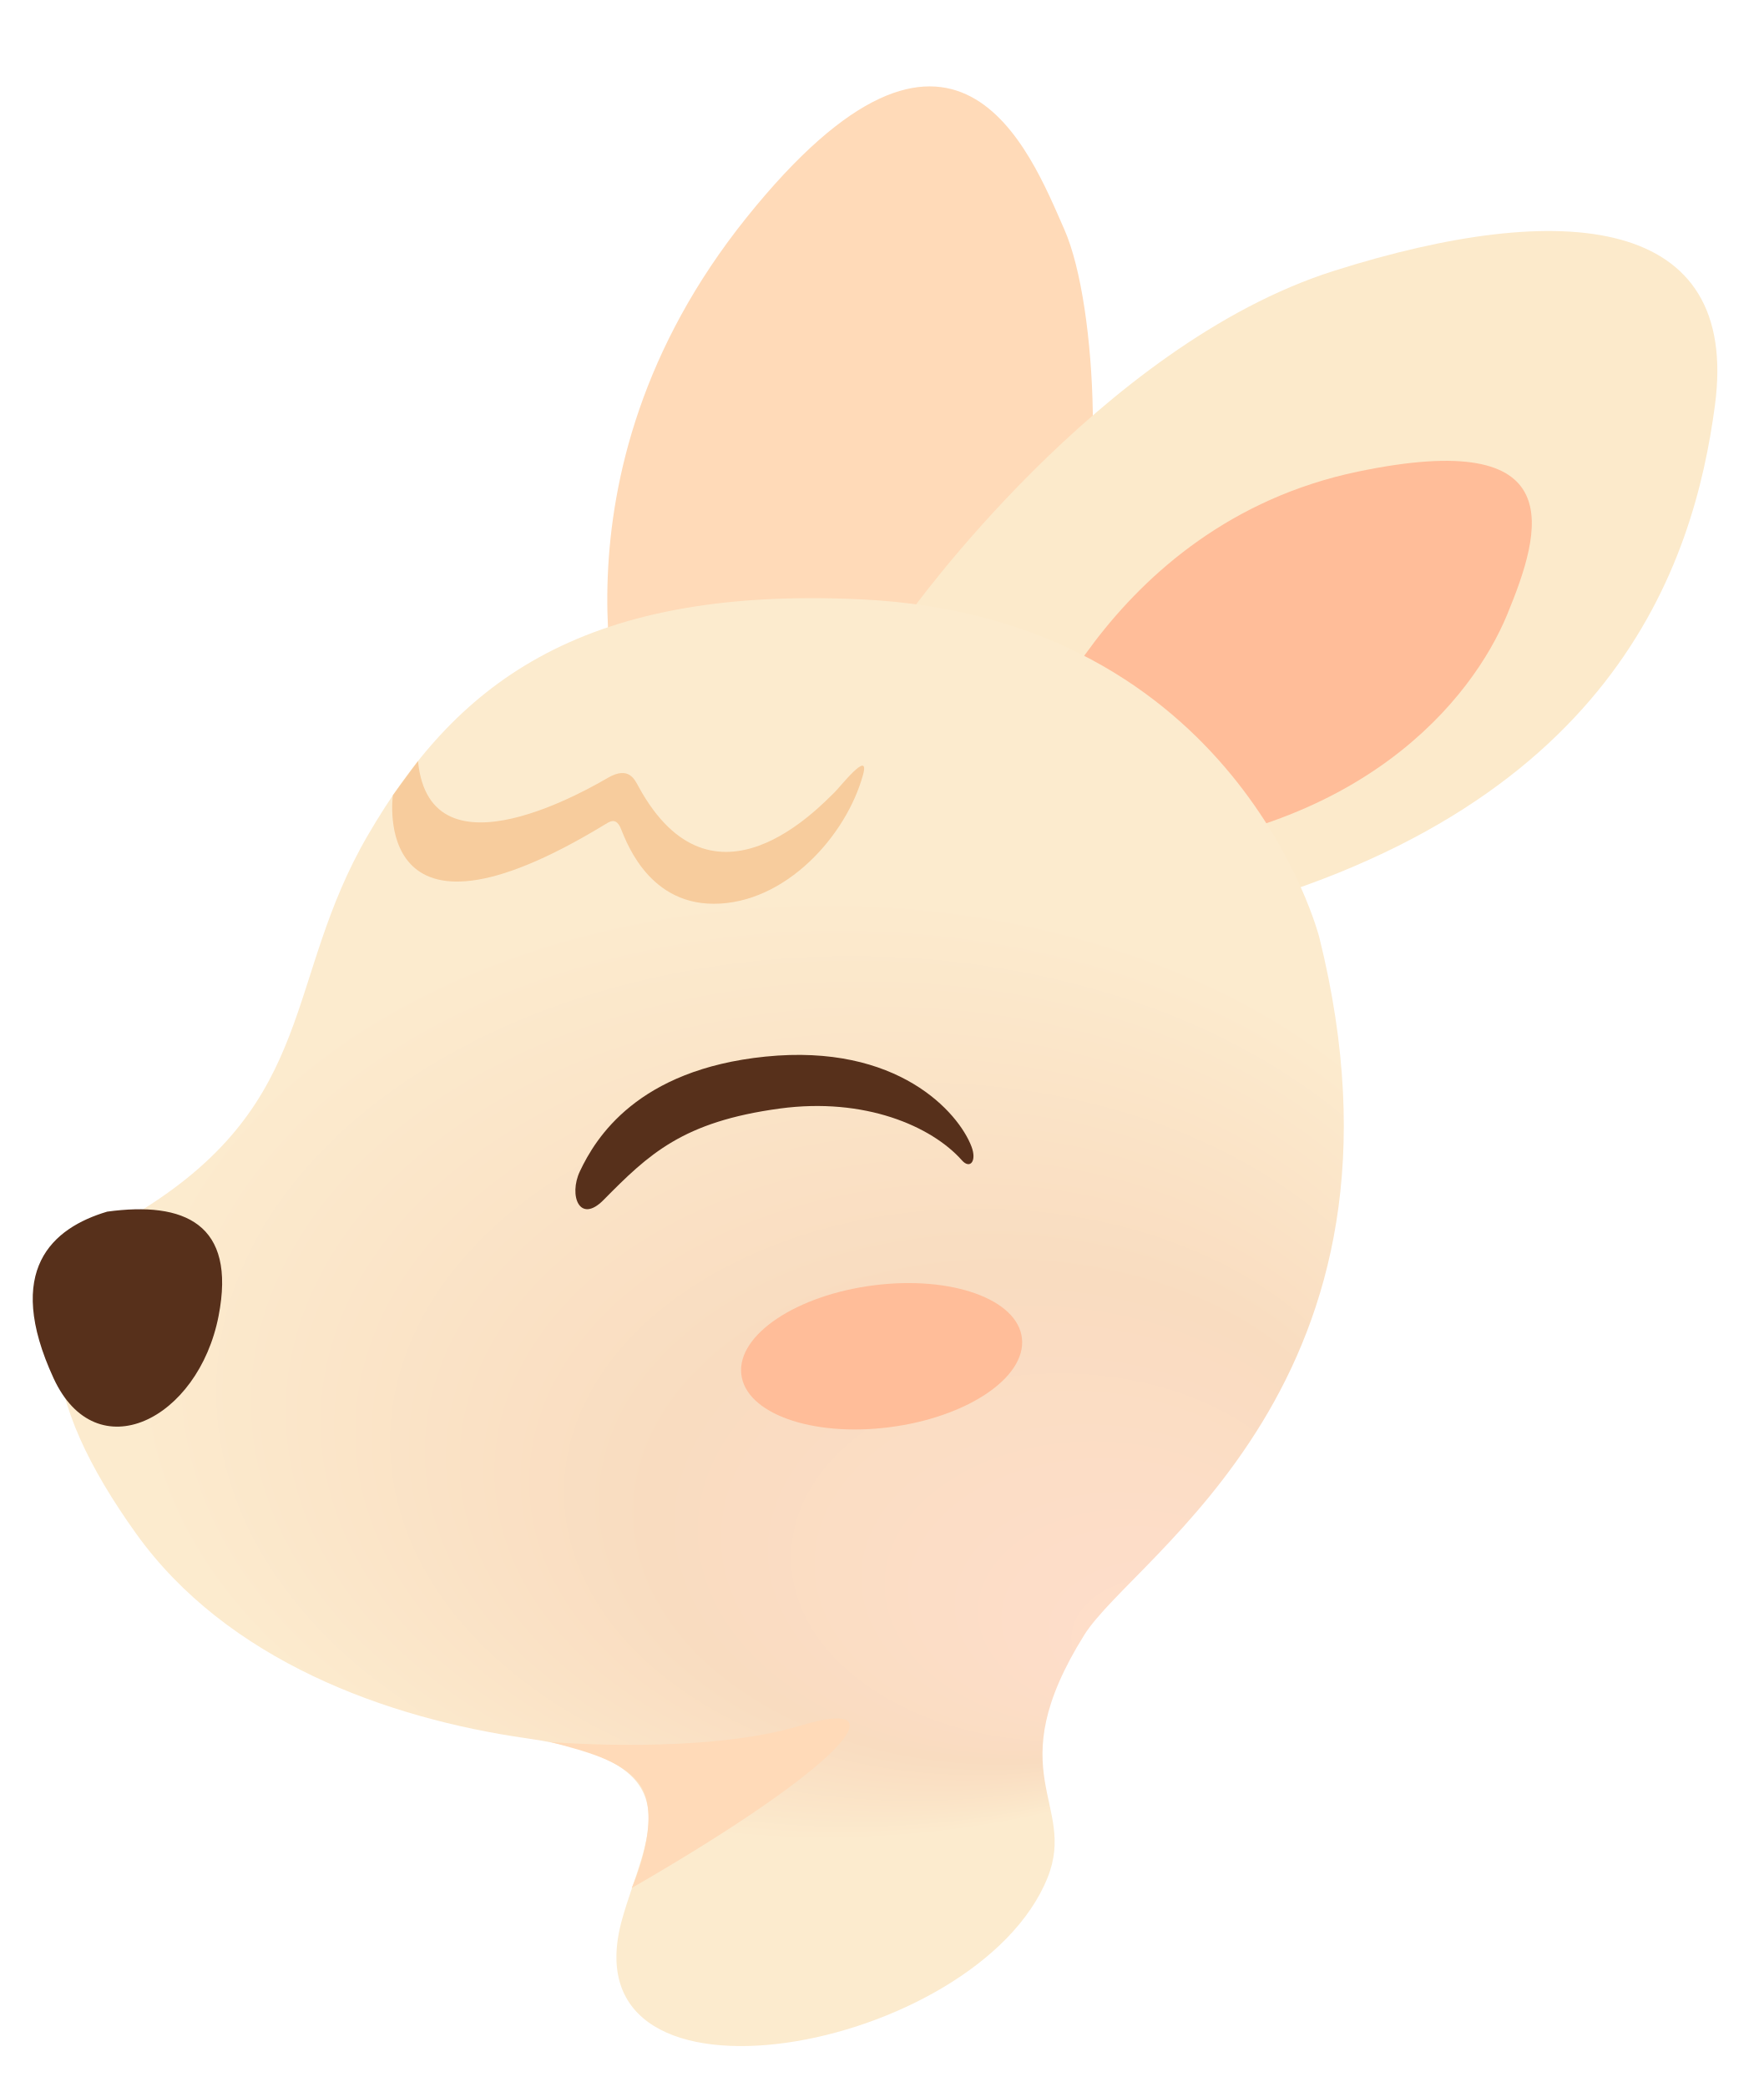
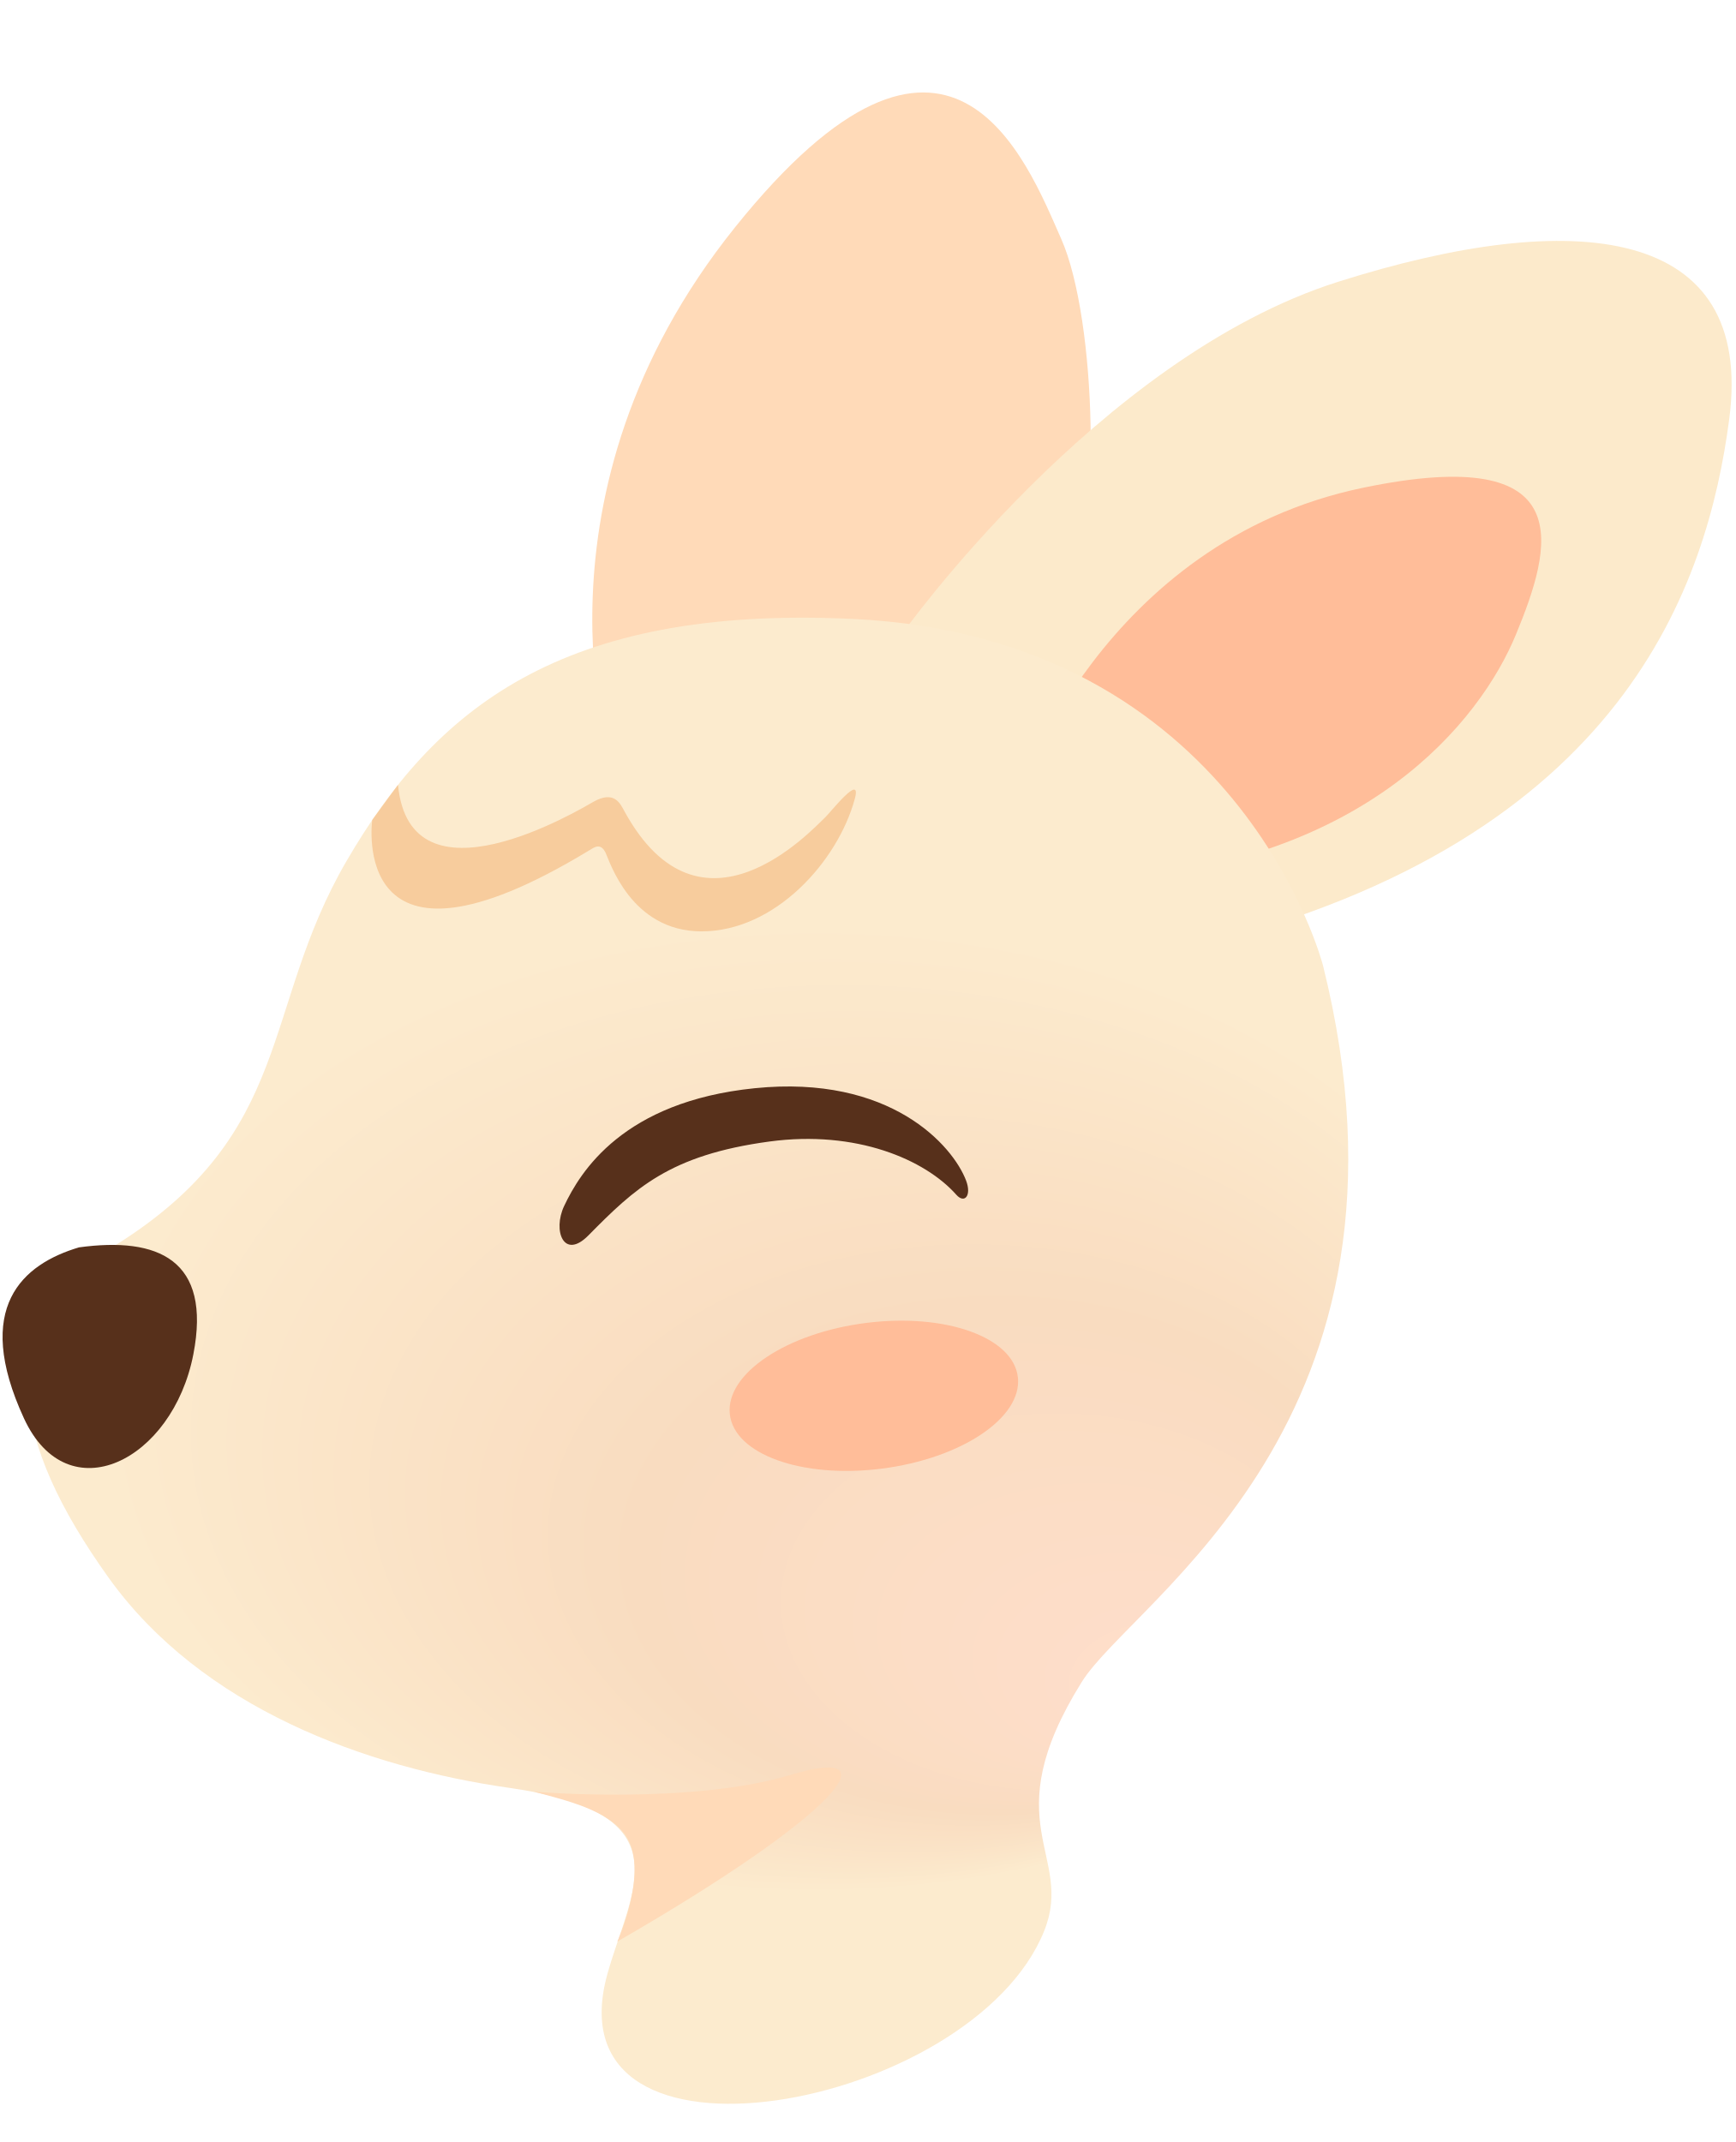
- <svg xmlns="http://www.w3.org/2000/svg" version="1.1" id="图层_1" x="0px" y="0px" width="187.983px" height="222.465px" viewBox="0 0 187.983 222.465" enable-background="new 0 0 187.983 222.465" xml:space="preserve">
-   <path fill="#FFDAB8" d="M66.735,78.846c0,0-9.481-27.827,12.814-55.623s30.233-7.069,33.894,1.221  c3.661,8.29,4.322,30.943,0.359,37.77c-3.964,6.827-19.322,26.82-19.322,26.82L66.735,78.846z" />
-   <path fill="#FCEACB" d="M96.778,65.608c0,0,20.428-28.817,45.406-36.735c24.568-7.788,43.292-5.885,40.616,14.308  c-2.248,16.962-10.759,43.643-55.114,54.664C74.385,111.088,96.778,65.608,96.778,65.608z" />
-   <path fill="#FFBD99" d="M108.954,82.254c0,0,8.707-26.337,35.786-31.982c22.875-4.769,19.611,6.269,15.911,15.241  c-3.701,8.973-15.475,23.733-42.674,25.485C89.108,92.858,108.954,82.254,108.954,82.254z" />
-   <radialGradient id="SVGID_1_" cx="87.402" cy="145.645" r="73.633" fx="129.151" fy="194.222" gradientTransform="matrix(1 0 0 0.6854 0 45.8247)" gradientUnits="userSpaceOnUse">
+ <svg xmlns="http://www.w3.org/2000/svg" version="1.1" id="图层_1" x="0px" y="0px" width="180.197px" height="222.465px" viewBox="0 0 180.197 222.465" enable-background="new 0 0 180.197 222.465" xml:space="preserve">
+   <path fill="#FFDAB8" d="M63.512,79.24c0,0-9.481-27.827,12.814-55.623s30.233-7.069,33.894,1.221  c3.661,8.29,4.322,30.943,0.359,37.77c-3.964,6.827-19.322,26.82-19.322,26.82L63.512,79.24z" />
+   <path fill="#FCEACB" d="M93.555,66.002c0,0,20.428-28.817,45.406-36.735c24.568-7.788,43.292-5.885,40.616,14.308  c-2.248,16.962-10.759,43.643-55.114,54.664C71.163,111.482,93.555,66.002,93.555,66.002z" />
+   <path fill="#FFBD99" d="M105.732,82.648c0,0,8.707-26.337,35.786-31.982c22.875-4.769,19.611,6.269,15.911,15.241  s-15.475,23.733-42.674,25.485C85.886,93.252,105.732,82.648,105.732,82.648z" />
+   <radialGradient id="SVGID_1_" cx="84.18" cy="146.038" r="73.633" fx="125.929" fy="194.615" gradientTransform="matrix(1 0 0 0.6854 0 45.9485)" gradientUnits="userSpaceOnUse">
    <stop offset="0" style="stop-color:#FFDECC" />
    <stop offset="0.518" style="stop-color:#F9DCC0" />
    <stop offset="1" style="stop-color:#FCEBCE" />
  </radialGradient>
-   <path fill="url(#SVGID_1_)" d="M140.619,99.888c0,0-8.704-34.102-48.85-36.001c-30.47-1.442-43.46,9.514-52.561,25.148  c-8.945,15.365-5.32,28.184-23.957,39.871c-13.331,8.36-10.741,20.572-0.778,34.52c9.708,13.591,26.793,19.746,41.649,21.867  c18.471,2.637,12.616,10.608,10.189,19.293c-6.26,22.399,37.876,14.172,45.35-4.435c3.188-7.938-5.313-11.097,3.908-25.865  C120.94,165.682,152.402,147.262,140.619,99.888z" />
-   <path fill="#FFDAB8" d="M58.693,185.692c0,0,16.277,1.379,26.618-1.745c10.77-3.254,5.134,3.973-17.98,17.308  c0,0,3.405-7.486,0.825-11.084C66.311,187.598,62.137,186.627,58.693,185.692z" />
+   <path fill="url(#SVGID_1_)" d="M137.397,100.281c0,0-8.704-34.102-48.85-36.001c-30.47-1.442-43.46,9.514-52.561,25.148  c-8.945,15.365-5.32,28.184-23.957,39.871c-13.331,8.36-10.741,20.572-0.778,34.52c9.708,13.591,26.793,19.746,41.649,21.867  c18.471,2.637,12.616,10.608,10.189,19.293c-6.26,22.399,37.876,14.172,45.35-4.435c3.188-7.938-5.313-11.097,3.908-25.865  C117.718,166.076,149.18,147.655,137.397,100.281z" />
+   <path fill="#FFDAB8" d="M55.471,186.086c0,0,16.277,1.379,26.618-1.745c10.77-3.254,5.134,3.973-17.98,17.308  c0,0,3.405-7.486,0.825-11.084C63.089,187.991,58.914,187.021,55.471,186.086z" />
  <g id="形状_77_23_">
    <g>
-       <path fill-rule="evenodd" clip-rule="evenodd" fill="#FFBD99" d="M108.933,142.677c-0.44-4.183-7.499-6.716-15.76-5.673    c-8.263,1.043-14.607,5.281-14.159,9.462c0.44,4.183,7.49,6.718,15.752,5.675C103.037,151.095,109.373,146.859,108.933,142.677z" />
+       <path fill-rule="evenodd" clip-rule="evenodd" fill="#FFBD99" d="M105.711,143.07c-0.44-4.183-7.499-6.716-15.76-5.673    c-8.263,1.043-14.607,5.281-14.159,9.462c0.44,4.183,7.49,6.718,15.752,5.675C99.815,151.489,106.151,147.253,105.711,143.07z" />
    </g>
  </g>
-   <path fill="#57301B" d="M81.59,112.629c-13.659,1.389-18.103,8.68-19.778,12.226c-1.216,2.572-0.038,5.648,2.515,3.062  c4.824-4.886,8.428-8.355,18.81-9.754c9.013-1.214,16.156,1.869,19.401,5.53c0.853,0.963,1.61,0.09,1.012-1.48  C102.178,118.615,95.735,111.191,81.59,112.629z" />
-   <path fill="#57301B" d="M11.424,129.156c-5.846,1.741-11.039,6.204-5.717,17.751c4.555,9.884,15.441,4.434,17.593-6.636  C25.216,130.421,19.631,128.035,11.424,129.156z" />
-   <path fill="#F7CC9D" d="M41.879,84.772c0,0-2.574,18.386,22.498,3.175c0.585-0.355,1.209-0.839,1.731,0.215  c0.425,0.857,2.624,8.176,9.97,8.176c7.646,0,14.146-7.267,15.915-13.755c0.771-2.828-2.512,1.389-3.078,1.92  c-1.448,1.361-12.893,13.852-20.827-0.609c-0.441-0.803-1.046-2.259-3.256-1.003c-1.452,0.825-19.022,11.354-20.276-1.768  C44.556,81.123,42.601,83.751,41.879,84.772z" />
+   <path fill="#57301B" d="M78.367,113.022c-13.659,1.389-18.103,8.68-19.778,12.226c-1.216,2.572-0.038,5.648,2.515,3.062  c4.824-4.886,8.428-8.355,18.81-9.754c9.013-1.214,16.156,1.869,19.401,5.53c0.853,0.963,1.61,0.09,1.012-1.48  C98.956,119.008,92.513,111.584,78.367,113.022z" />
+   <path fill="#57301B" d="M8.202,129.55c-5.846,1.741-11.039,6.204-5.717,17.751c4.555,9.884,15.441,4.434,17.593-6.636  C21.993,130.814,16.409,128.428,8.202,129.55z" />
+   <path fill="#F7CC9D" d="M38.656,85.165c0,0-2.574,18.386,22.498,3.175c0.585-0.355,1.209-0.839,1.731,0.215  c0.425,0.857,2.624,8.176,9.97,8.176c7.646,0,14.146-7.267,15.915-13.755c0.771-2.828-2.512,1.389-3.078,1.92  c-1.448,1.361-12.893,13.852-20.827-0.609c-0.441-0.803-1.046-2.259-3.256-1.003c-1.452,0.825-19.022,11.354-20.276-1.768  C41.333,81.516,39.379,84.144,38.656,85.165z" />
</svg>
